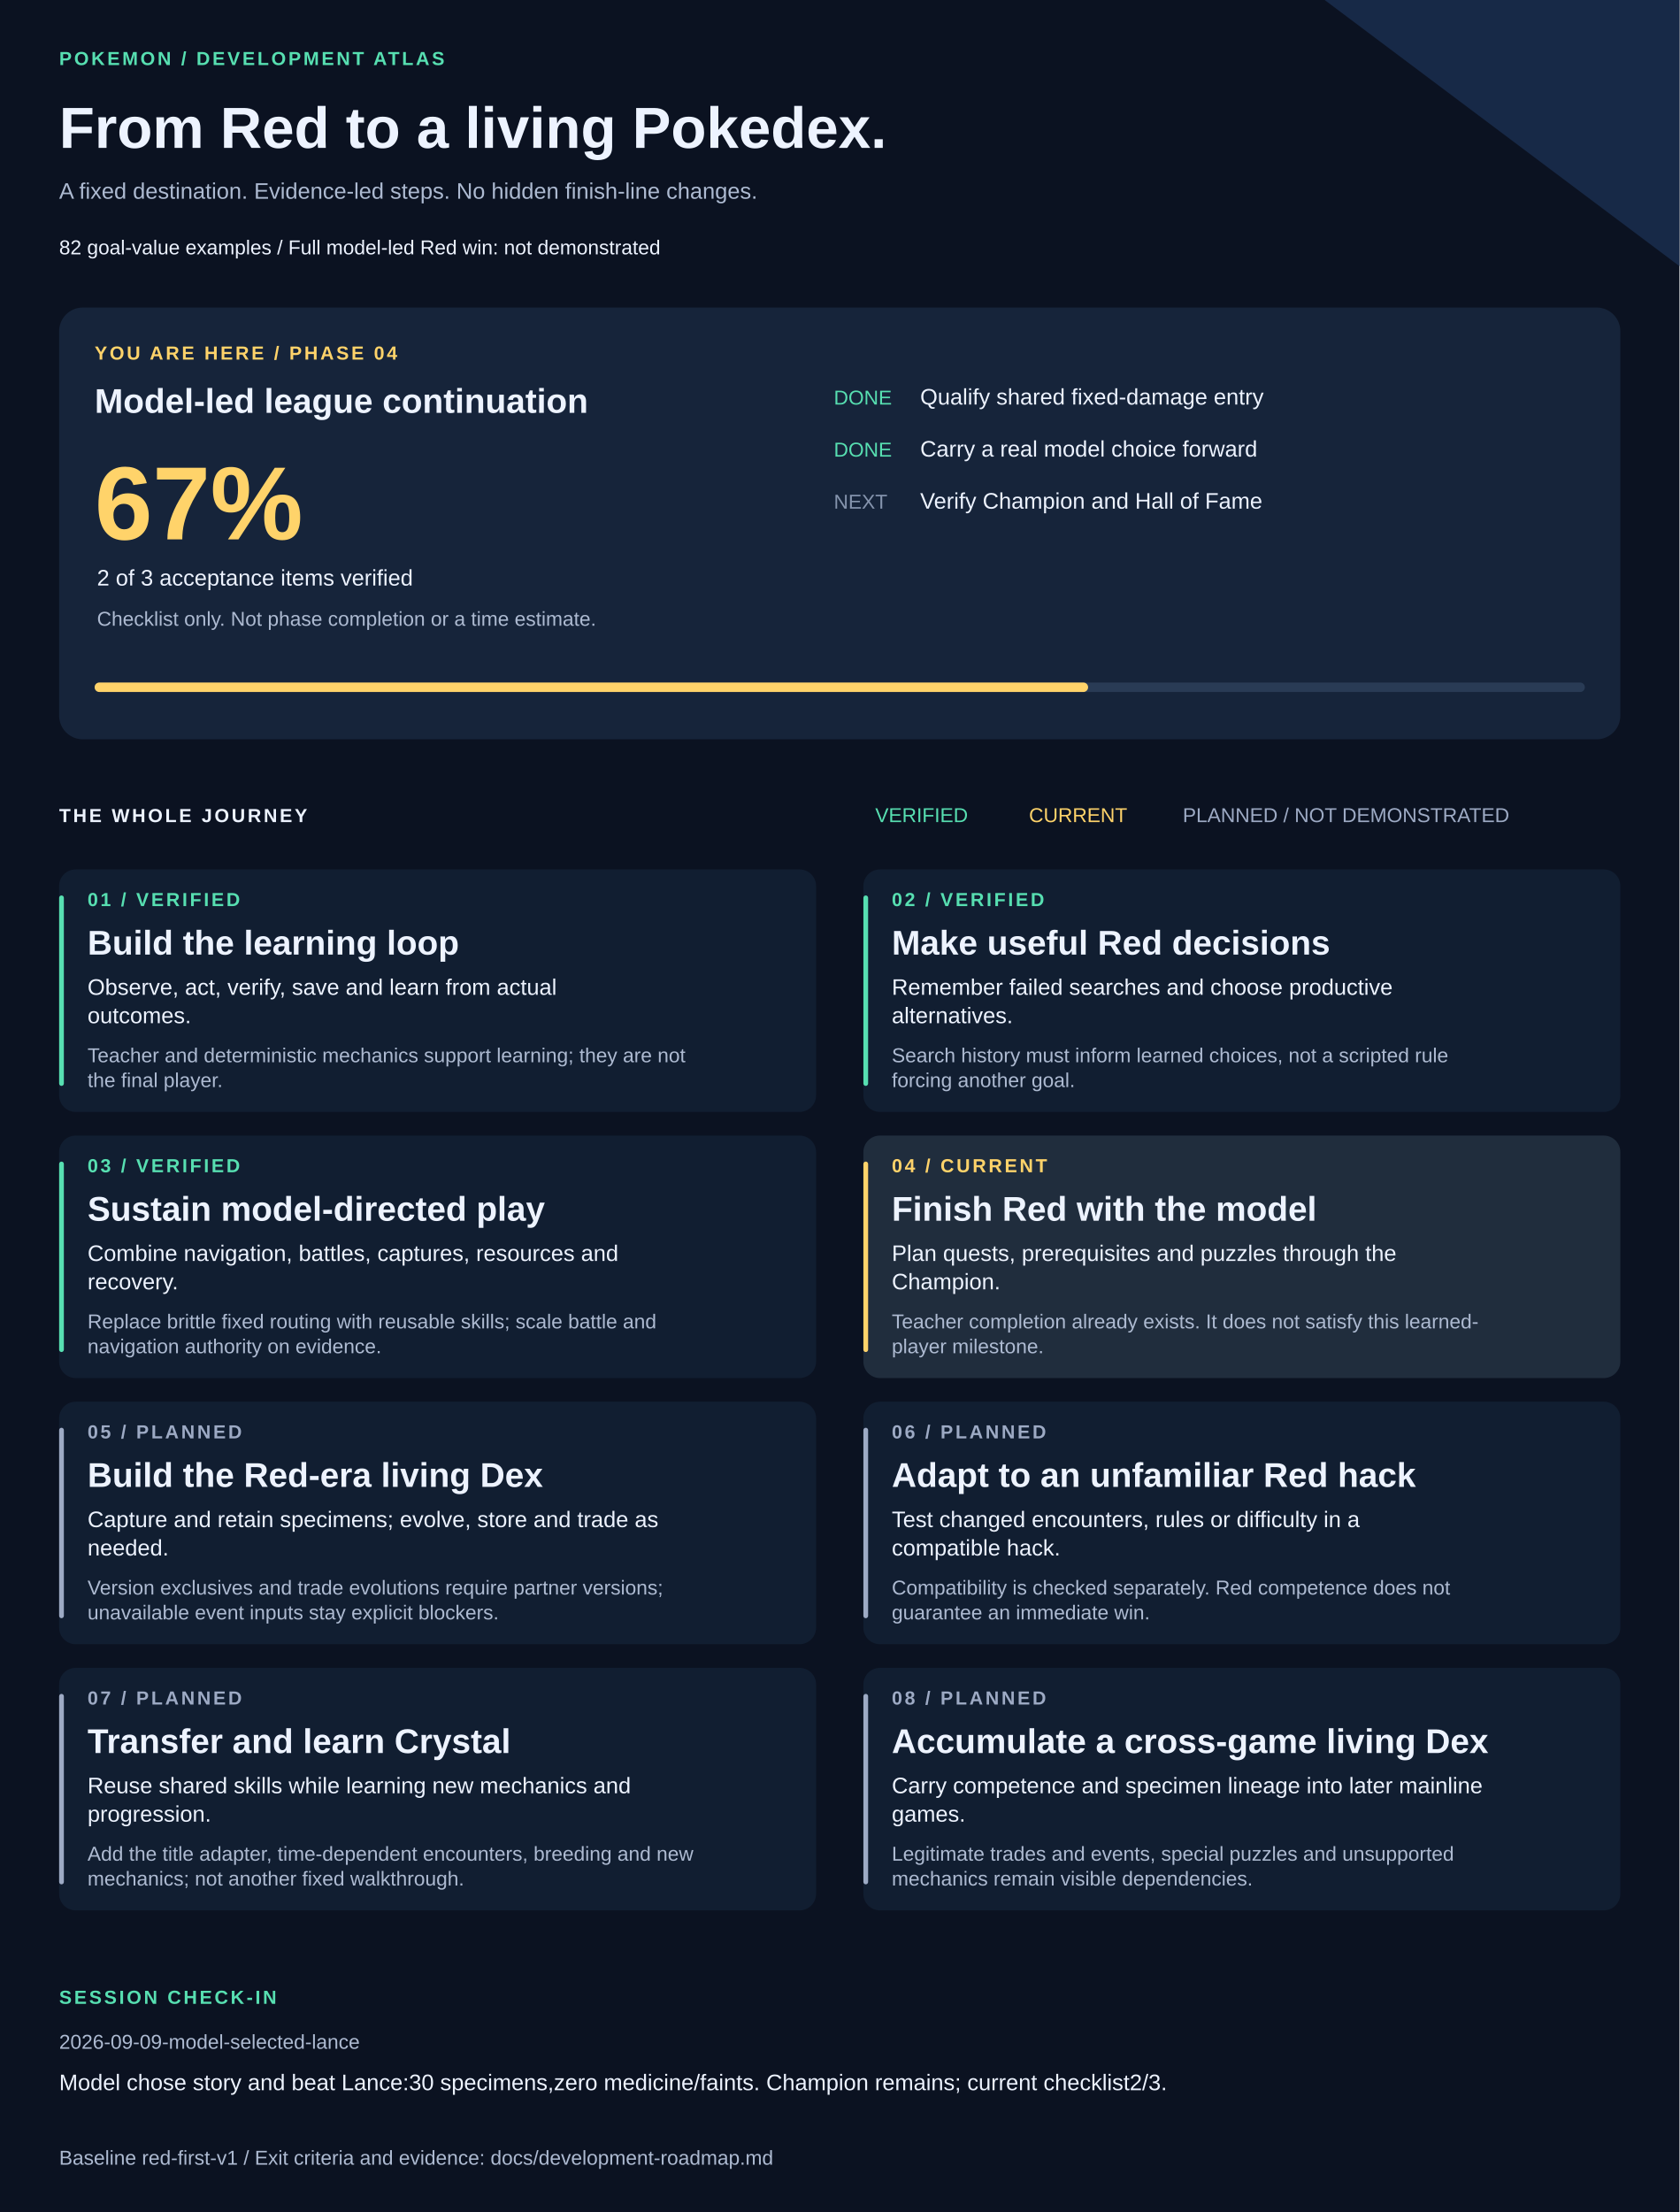
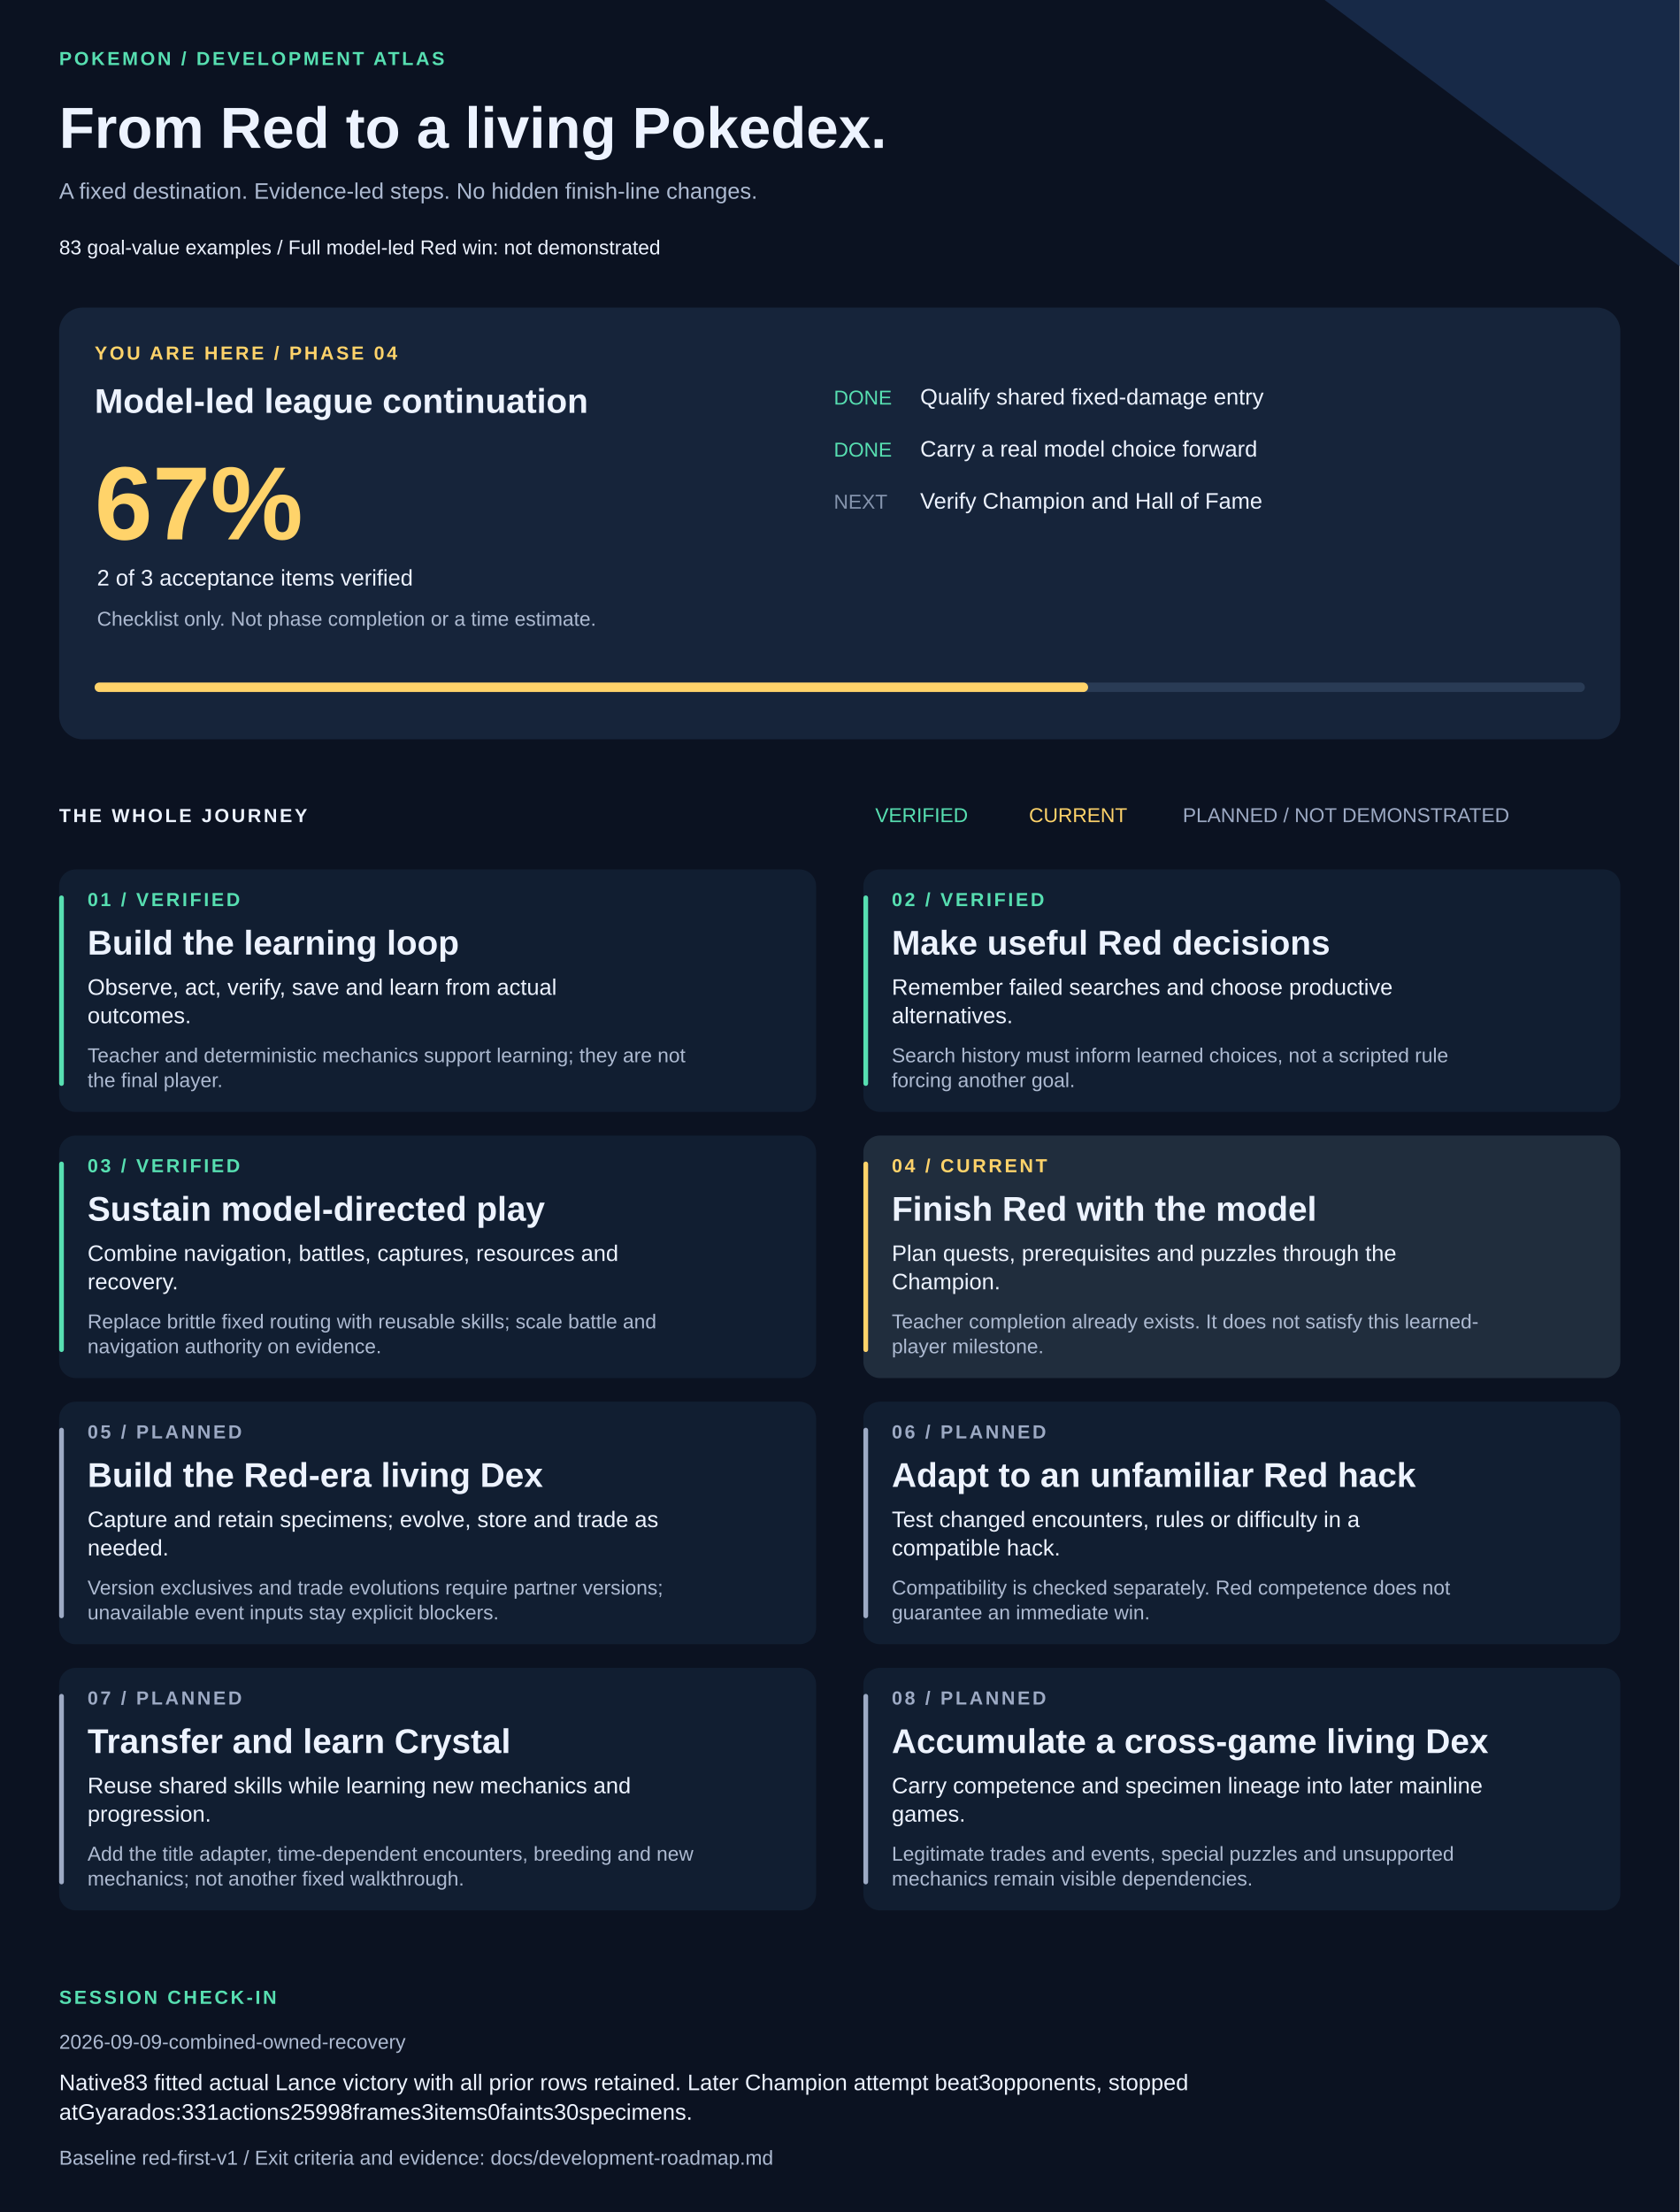
<svg xmlns="http://www.w3.org/2000/svg" width="1420" height="1870" viewBox="0 0 1420 1870" role="img" aria-labelledby="title description">
  <style>text{font-family:Arial,Helvetica,sans-serif;fill:#edf3ff}.muted{fill:#adbad1}.eyebrow{font-size:16px;letter-spacing:2px;font-weight:bold}.heading{font-size:29px;font-weight:bold}.body{font-size:19px}.small{font-size:17px}</style>
  <rect width="1420" height="1870" fill="#0b1221" />
  <path d="M1120 0H1420V225Z" fill="#172947" />
  <text x="50" y="55" class="eyebrow" style="fill:#57dfb1">POKEMON / DEVELOPMENT ATLAS</text>
  <text x="50" y="125" style="font-size:49px;font-weight:bold">From Red to a living Pokedex.</text>
  <text x="50" y="168" class="body muted">A fixed destination. Evidence-led steps. No hidden finish-line changes.</text>
-   <text x="50" y="215" class="small">82 goal-value examples  /  Full model-led Red win: not demonstrated</text>
+   <text x="50" y="215" class="small">83 goal-value examples  /  Full model-led Red win: not demonstrated</text>
  <rect x="50" y="260" width="1320" height="365" rx="20" fill="#16243a" />
  <text x="80" y="304" class="eyebrow" style="fill:#ffd36a">YOU ARE HERE / PHASE 04</text>
  <text x="80" y="349" class="heading">Model-led league continuation</text>
  <text x="80" y="456" style="font-size:88px;font-weight:bold;fill:#ffd36a">67%</text>
  <text x="82" y="495" class="body">2 of 3 acceptance items verified</text>
  <text x="82" y="529" class="small muted">Checklist only. Not phase completion or a time estimate.</text>
  <text x="705" y="342" class="small" style="fill:#57dfb1">DONE</text>
  <text x="778" y="342" class="body">Qualify shared fixed-damage entry</text>
  <text x="705" y="386" class="small" style="fill:#57dfb1">DONE</text>
  <text x="778" y="386" class="body">Carry a real model choice forward</text>
  <text x="705" y="430" class="small" style="fill:#8594ad">NEXT</text>
  <text x="778" y="430" class="body">Verify Champion and Hall of Fame</text>
  <rect x="80" y="577" width="1260" height="8" rx="4" fill="#293b55" />
  <rect x="80" y="577" width="840" height="8" rx="4" fill="#ffd36a" />
  <text x="50" y="695" class="eyebrow">THE WHOLE JOURNEY</text>
  <text x="740" y="695" class="small" style="fill:#57dfb1">VERIFIED</text>
  <text x="870" y="695" class="small" style="fill:#ffd36a">CURRENT</text>
  <text x="1000" y="695" class="small" style="fill:#9daac4">PLANNED / NOT DEMONSTRATED</text>
  <rect x="50" y="735" width="640" height="205" rx="14" fill="#111e31" />
  <rect x="50" y="757" width="4" height="161" rx="2" fill="#57dfb1" />
  <text x="74" y="766" class="eyebrow" style="fill:#57dfb1">01 / VERIFIED</text>
  <text x="74" y="807" class="heading">Build the learning loop</text>
  <text x="74" y="841" class="body">Observe, act, verify, save and learn from actual</text>
  <text x="74" y="865" class="body">outcomes.</text>
  <text x="74" y="898" class="small muted">Teacher and deterministic mechanics support learning; they are not</text>
  <text x="74" y="919" class="small muted">the final player.</text>
  <rect x="730" y="735" width="640" height="205" rx="14" fill="#111e31" />
  <rect x="730" y="757" width="4" height="161" rx="2" fill="#57dfb1" />
  <text x="754" y="766" class="eyebrow" style="fill:#57dfb1">02 / VERIFIED</text>
  <text x="754" y="807" class="heading">Make useful Red decisions</text>
  <text x="754" y="841" class="body">Remember failed searches and choose productive</text>
  <text x="754" y="865" class="body">alternatives.</text>
  <text x="754" y="898" class="small muted">Search history must inform learned choices, not a scripted rule</text>
  <text x="754" y="919" class="small muted">forcing another goal.</text>
  <rect x="50" y="960" width="640" height="205" rx="14" fill="#111e31" />
  <rect x="50" y="982" width="4" height="161" rx="2" fill="#57dfb1" />
  <text x="74" y="991" class="eyebrow" style="fill:#57dfb1">03 / VERIFIED</text>
  <text x="74" y="1032" class="heading">Sustain model-directed play</text>
  <text x="74" y="1066" class="body">Combine navigation, battles, captures, resources and</text>
  <text x="74" y="1090" class="body">recovery.</text>
  <text x="74" y="1123" class="small muted">Replace brittle fixed routing with reusable skills; scale battle and</text>
  <text x="74" y="1144" class="small muted">navigation authority on evidence.</text>
  <rect x="730" y="960" width="640" height="205" rx="14" fill="#202d3d" />
  <rect x="730" y="982" width="4" height="161" rx="2" fill="#ffd36a" />
  <text x="754" y="991" class="eyebrow" style="fill:#ffd36a">04 / CURRENT</text>
  <text x="754" y="1032" class="heading">Finish Red with the model</text>
  <text x="754" y="1066" class="body">Plan quests, prerequisites and puzzles through the</text>
  <text x="754" y="1090" class="body">Champion.</text>
  <text x="754" y="1123" class="small muted">Teacher completion already exists. It does not satisfy this learned-</text>
  <text x="754" y="1144" class="small muted">player milestone.</text>
  <rect x="50" y="1185" width="640" height="205" rx="14" fill="#111e31" />
  <rect x="50" y="1207" width="4" height="161" rx="2" fill="#9daac4" />
  <text x="74" y="1216" class="eyebrow" style="fill:#9daac4">05 / PLANNED</text>
  <text x="74" y="1257" class="heading">Build the Red-era living Dex</text>
  <text x="74" y="1291" class="body">Capture and retain specimens; evolve, store and trade as</text>
  <text x="74" y="1315" class="body">needed.</text>
  <text x="74" y="1348" class="small muted">Version exclusives and trade evolutions require partner versions;</text>
  <text x="74" y="1369" class="small muted">unavailable event inputs stay explicit blockers.</text>
  <rect x="730" y="1185" width="640" height="205" rx="14" fill="#111e31" />
  <rect x="730" y="1207" width="4" height="161" rx="2" fill="#9daac4" />
  <text x="754" y="1216" class="eyebrow" style="fill:#9daac4">06 / PLANNED</text>
  <text x="754" y="1257" class="heading">Adapt to an unfamiliar Red hack</text>
  <text x="754" y="1291" class="body">Test changed encounters, rules or difficulty in a</text>
  <text x="754" y="1315" class="body">compatible hack.</text>
  <text x="754" y="1348" class="small muted">Compatibility is checked separately. Red competence does not</text>
  <text x="754" y="1369" class="small muted">guarantee an immediate win.</text>
  <rect x="50" y="1410" width="640" height="205" rx="14" fill="#111e31" />
  <rect x="50" y="1432" width="4" height="161" rx="2" fill="#9daac4" />
  <text x="74" y="1441" class="eyebrow" style="fill:#9daac4">07 / PLANNED</text>
  <text x="74" y="1482" class="heading">Transfer and learn Crystal</text>
  <text x="74" y="1516" class="body">Reuse shared skills while learning new mechanics and</text>
  <text x="74" y="1540" class="body">progression.</text>
  <text x="74" y="1573" class="small muted">Add the title adapter, time-dependent encounters, breeding and new</text>
  <text x="74" y="1594" class="small muted">mechanics; not another fixed walkthrough.</text>
  <rect x="730" y="1410" width="640" height="205" rx="14" fill="#111e31" />
  <rect x="730" y="1432" width="4" height="161" rx="2" fill="#9daac4" />
  <text x="754" y="1441" class="eyebrow" style="fill:#9daac4">08 / PLANNED</text>
  <text x="754" y="1482" class="heading">Accumulate a cross-game living Dex</text>
  <text x="754" y="1516" class="body">Carry competence and specimen lineage into later mainline</text>
  <text x="754" y="1540" class="body">games.</text>
  <text x="754" y="1573" class="small muted">Legitimate trades and events, special puzzles and unsupported</text>
  <text x="754" y="1594" class="small muted">mechanics remain visible dependencies.</text>
  <text x="50" y="1694" class="eyebrow" style="fill:#57dfb1">SESSION CHECK-IN</text>
-   <text x="50" y="1732" class="small muted">2026-09-09-model-selected-lance</text>
-   <text x="50" y="1767" class="body">Model chose story and beat Lance:30 specimens,zero medicine/faints. Champion remains; current checklist2/3.</text>
+   <text x="50" y="1732" class="small muted">2026-09-09-combined-owned-recovery</text>
+   <text x="50" y="1767" class="body">Native83 fitted actual Lance victory with all prior rows retained. Later Champion attempt beat3opponents, stopped</text>
+   <text x="50" y="1792" class="body">atGyarados:331actions25998frames3items0faints30specimens.</text>
  <text x="50" y="1830" class="small muted">Baseline red-first-v1 / Exit criteria and evidence: docs/development-roadmap.md</text>
</svg>
